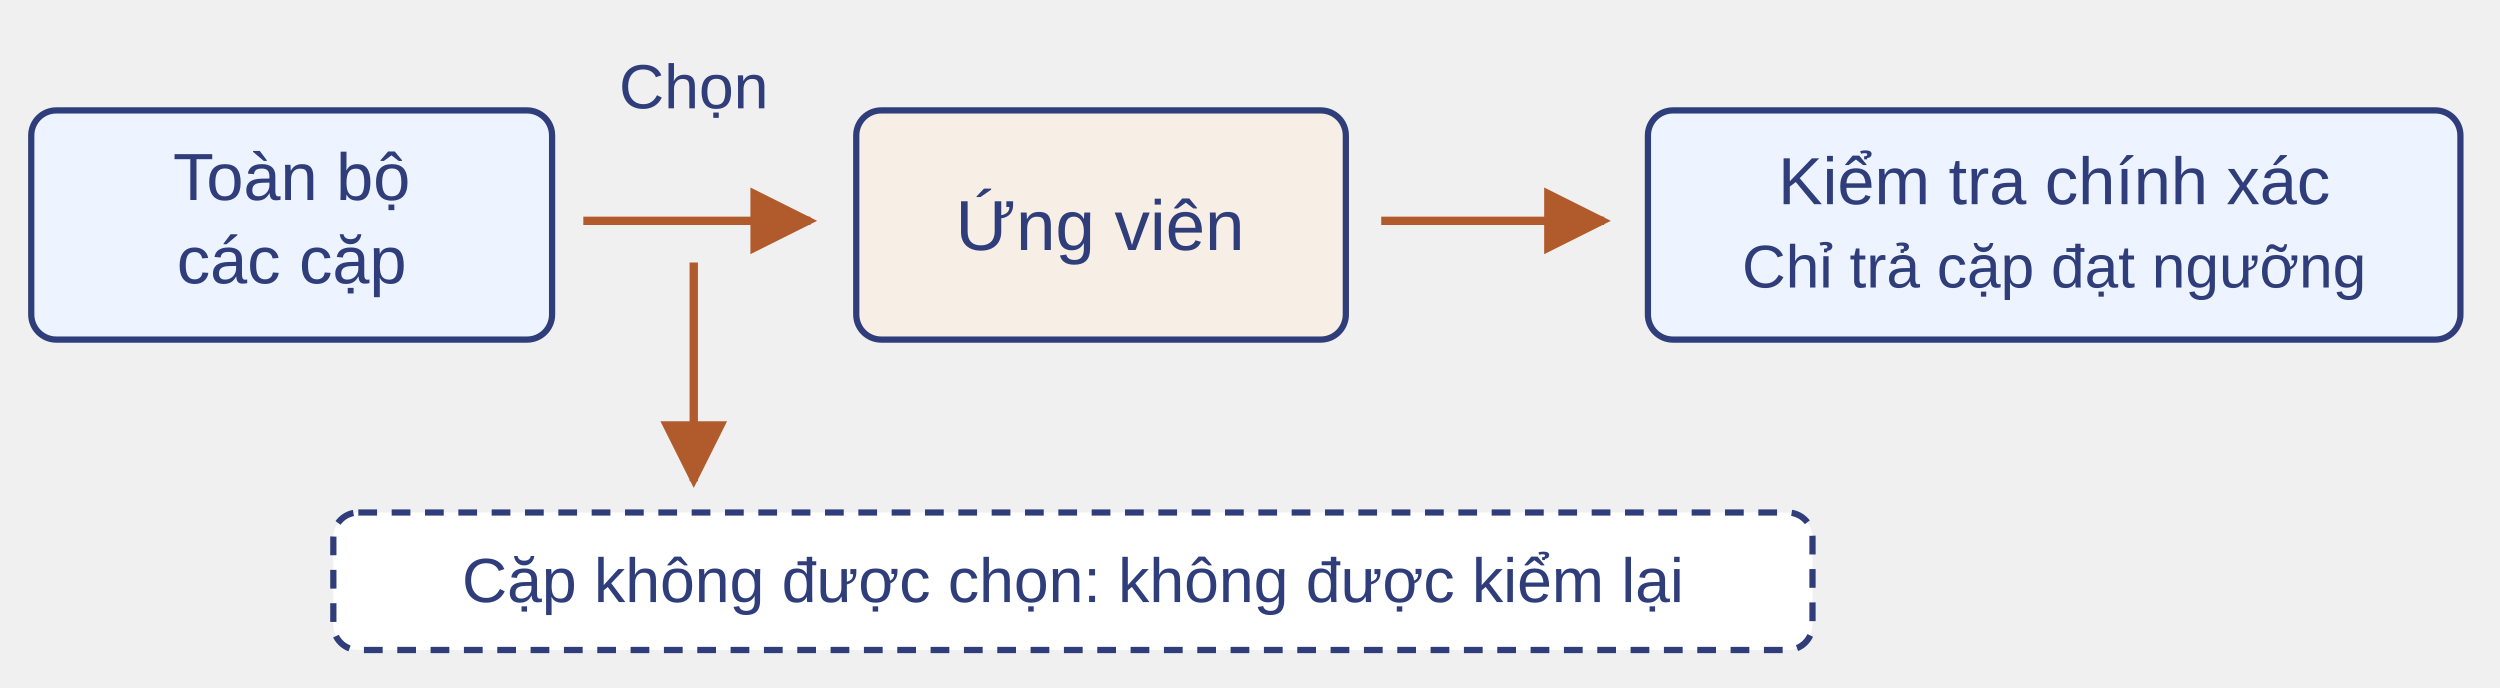
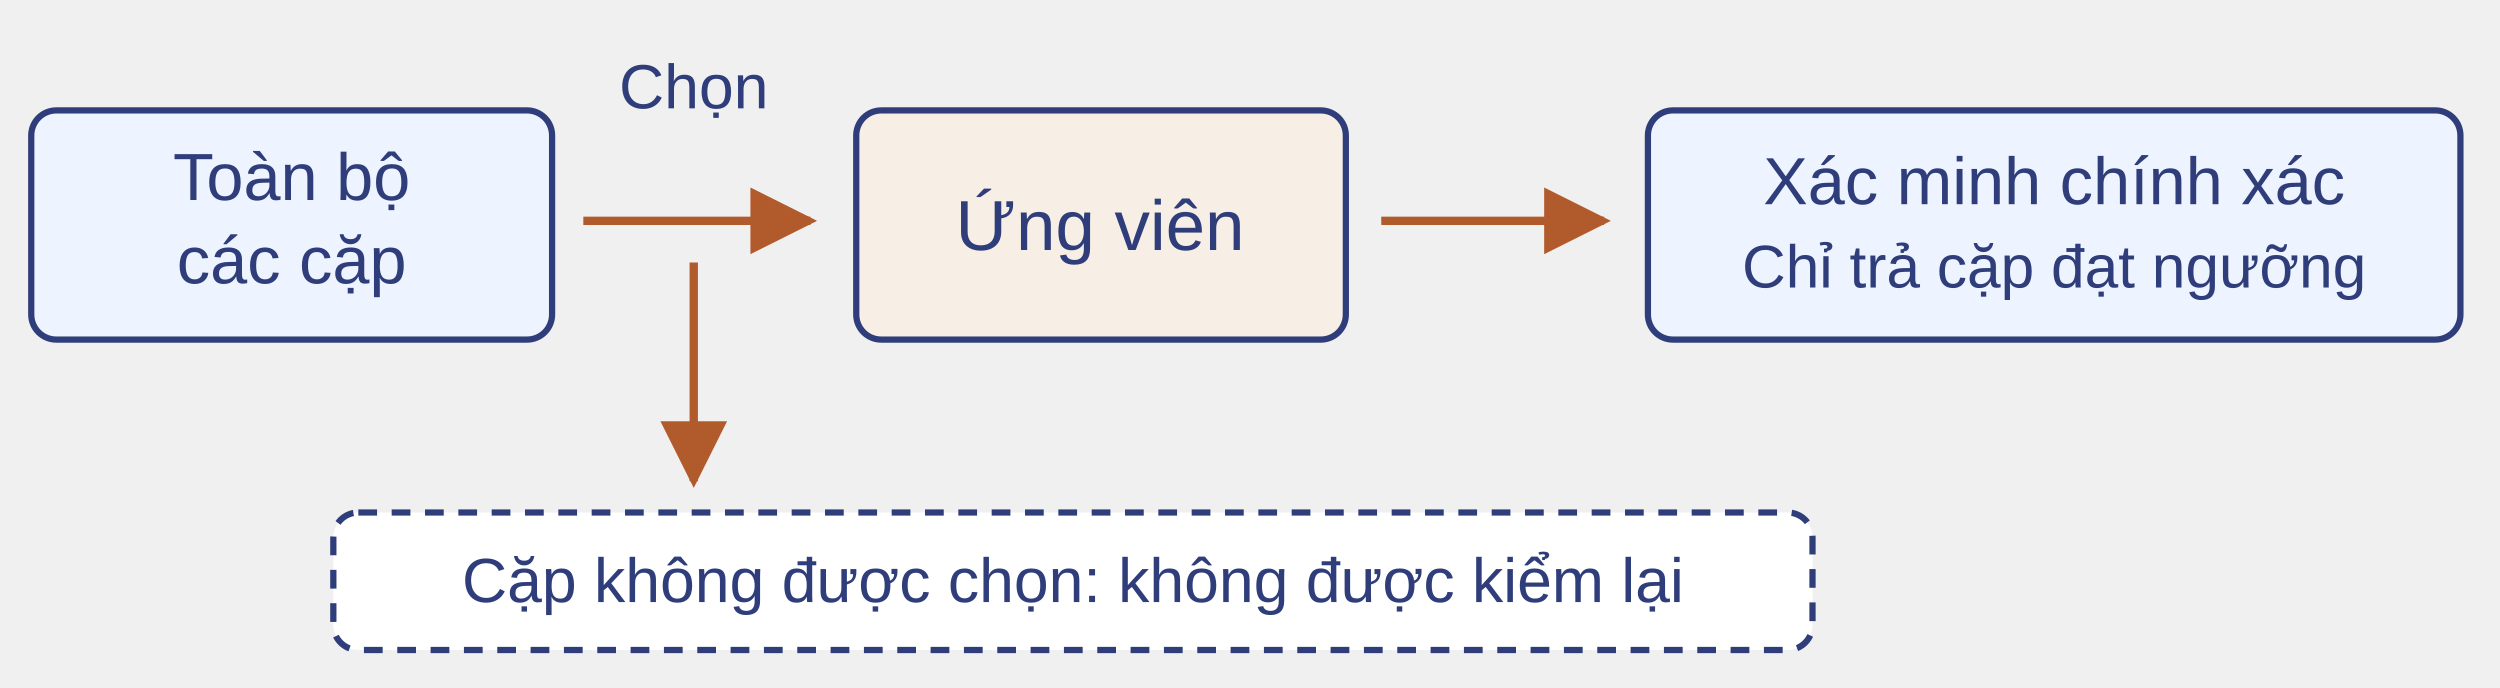
<svg xmlns="http://www.w3.org/2000/svg" width="1200" height="330" viewBox="0 0 1200 330" role="img" aria-labelledby="title desc">
  <defs>
    <marker id="arrow" viewBox="0 0 10 10" refX="9" refY="5" markerWidth="8" markerHeight="8" orient="auto">
      <path d="M0 0L10 5L0 10z" fill="#b15a2b" />
    </marker>
  </defs>
  <g font-family="Arial, sans-serif">
    <rect x="15" y="53" width="250" height="110" rx="12" fill="#edf4ff" stroke="#2f3e7a" stroke-width="3" />
    <text x="140" y="96" font-size="32" text-anchor="middle" fill="#2f3e7a">Toàn bộ</text>
    <text x="140" y="136" font-size="32" text-anchor="middle" fill="#2f3e7a">các cặp</text>
    <path d="M 280 106 L 389 106" fill="none" stroke="#b15a2b" stroke-width="4" marker-end="url(#arrow)" />
    <text x="333" y="52" font-size="30" text-anchor="middle" fill="#2f3e7a">Chọn</text>
    <rect x="411" y="53" width="235" height="110" rx="12" fill="#f7efe6" stroke="#2f3e7a" stroke-width="3" />
    <text x="528" y="120" font-size="34" text-anchor="middle" fill="#2f3e7a">Ứng viên</text>
    <path d="M 663 106 L 770 106" fill="none" stroke="#b15a2b" stroke-width="4" marker-end="url(#arrow)" />
    <rect x="791" y="53" width="390" height="110" rx="12" fill="#edf4ff" stroke="#2f3e7a" stroke-width="3" />
-     <text x="986" y="98" font-size="32" text-anchor="middle" fill="#2f3e7a">Kiểm tra chính xác</text>
+     <text x="986" y="98" font-size="32" text-anchor="middle" fill="#2f3e7a">Xác minh chính xác</text>
    <text x="986" y="138" font-size="29" text-anchor="middle" fill="#2f3e7a">Chỉ trả cặp đạt ngưỡng</text>
    <path d="M 333 126 L 333 231" fill="none" stroke="#b15a2b" stroke-width="4" marker-end="url(#arrow)" />
    <rect x="160" y="246" width="710" height="66" rx="12" fill="#fff" stroke="#2f3e7a" stroke-width="3" stroke-dasharray="9 7" />
    <text x="515" y="289" font-size="30" text-anchor="middle" fill="#2f3e7a">Cặp không được chọn: không được kiểm lại</text>
  </g>
</svg>
